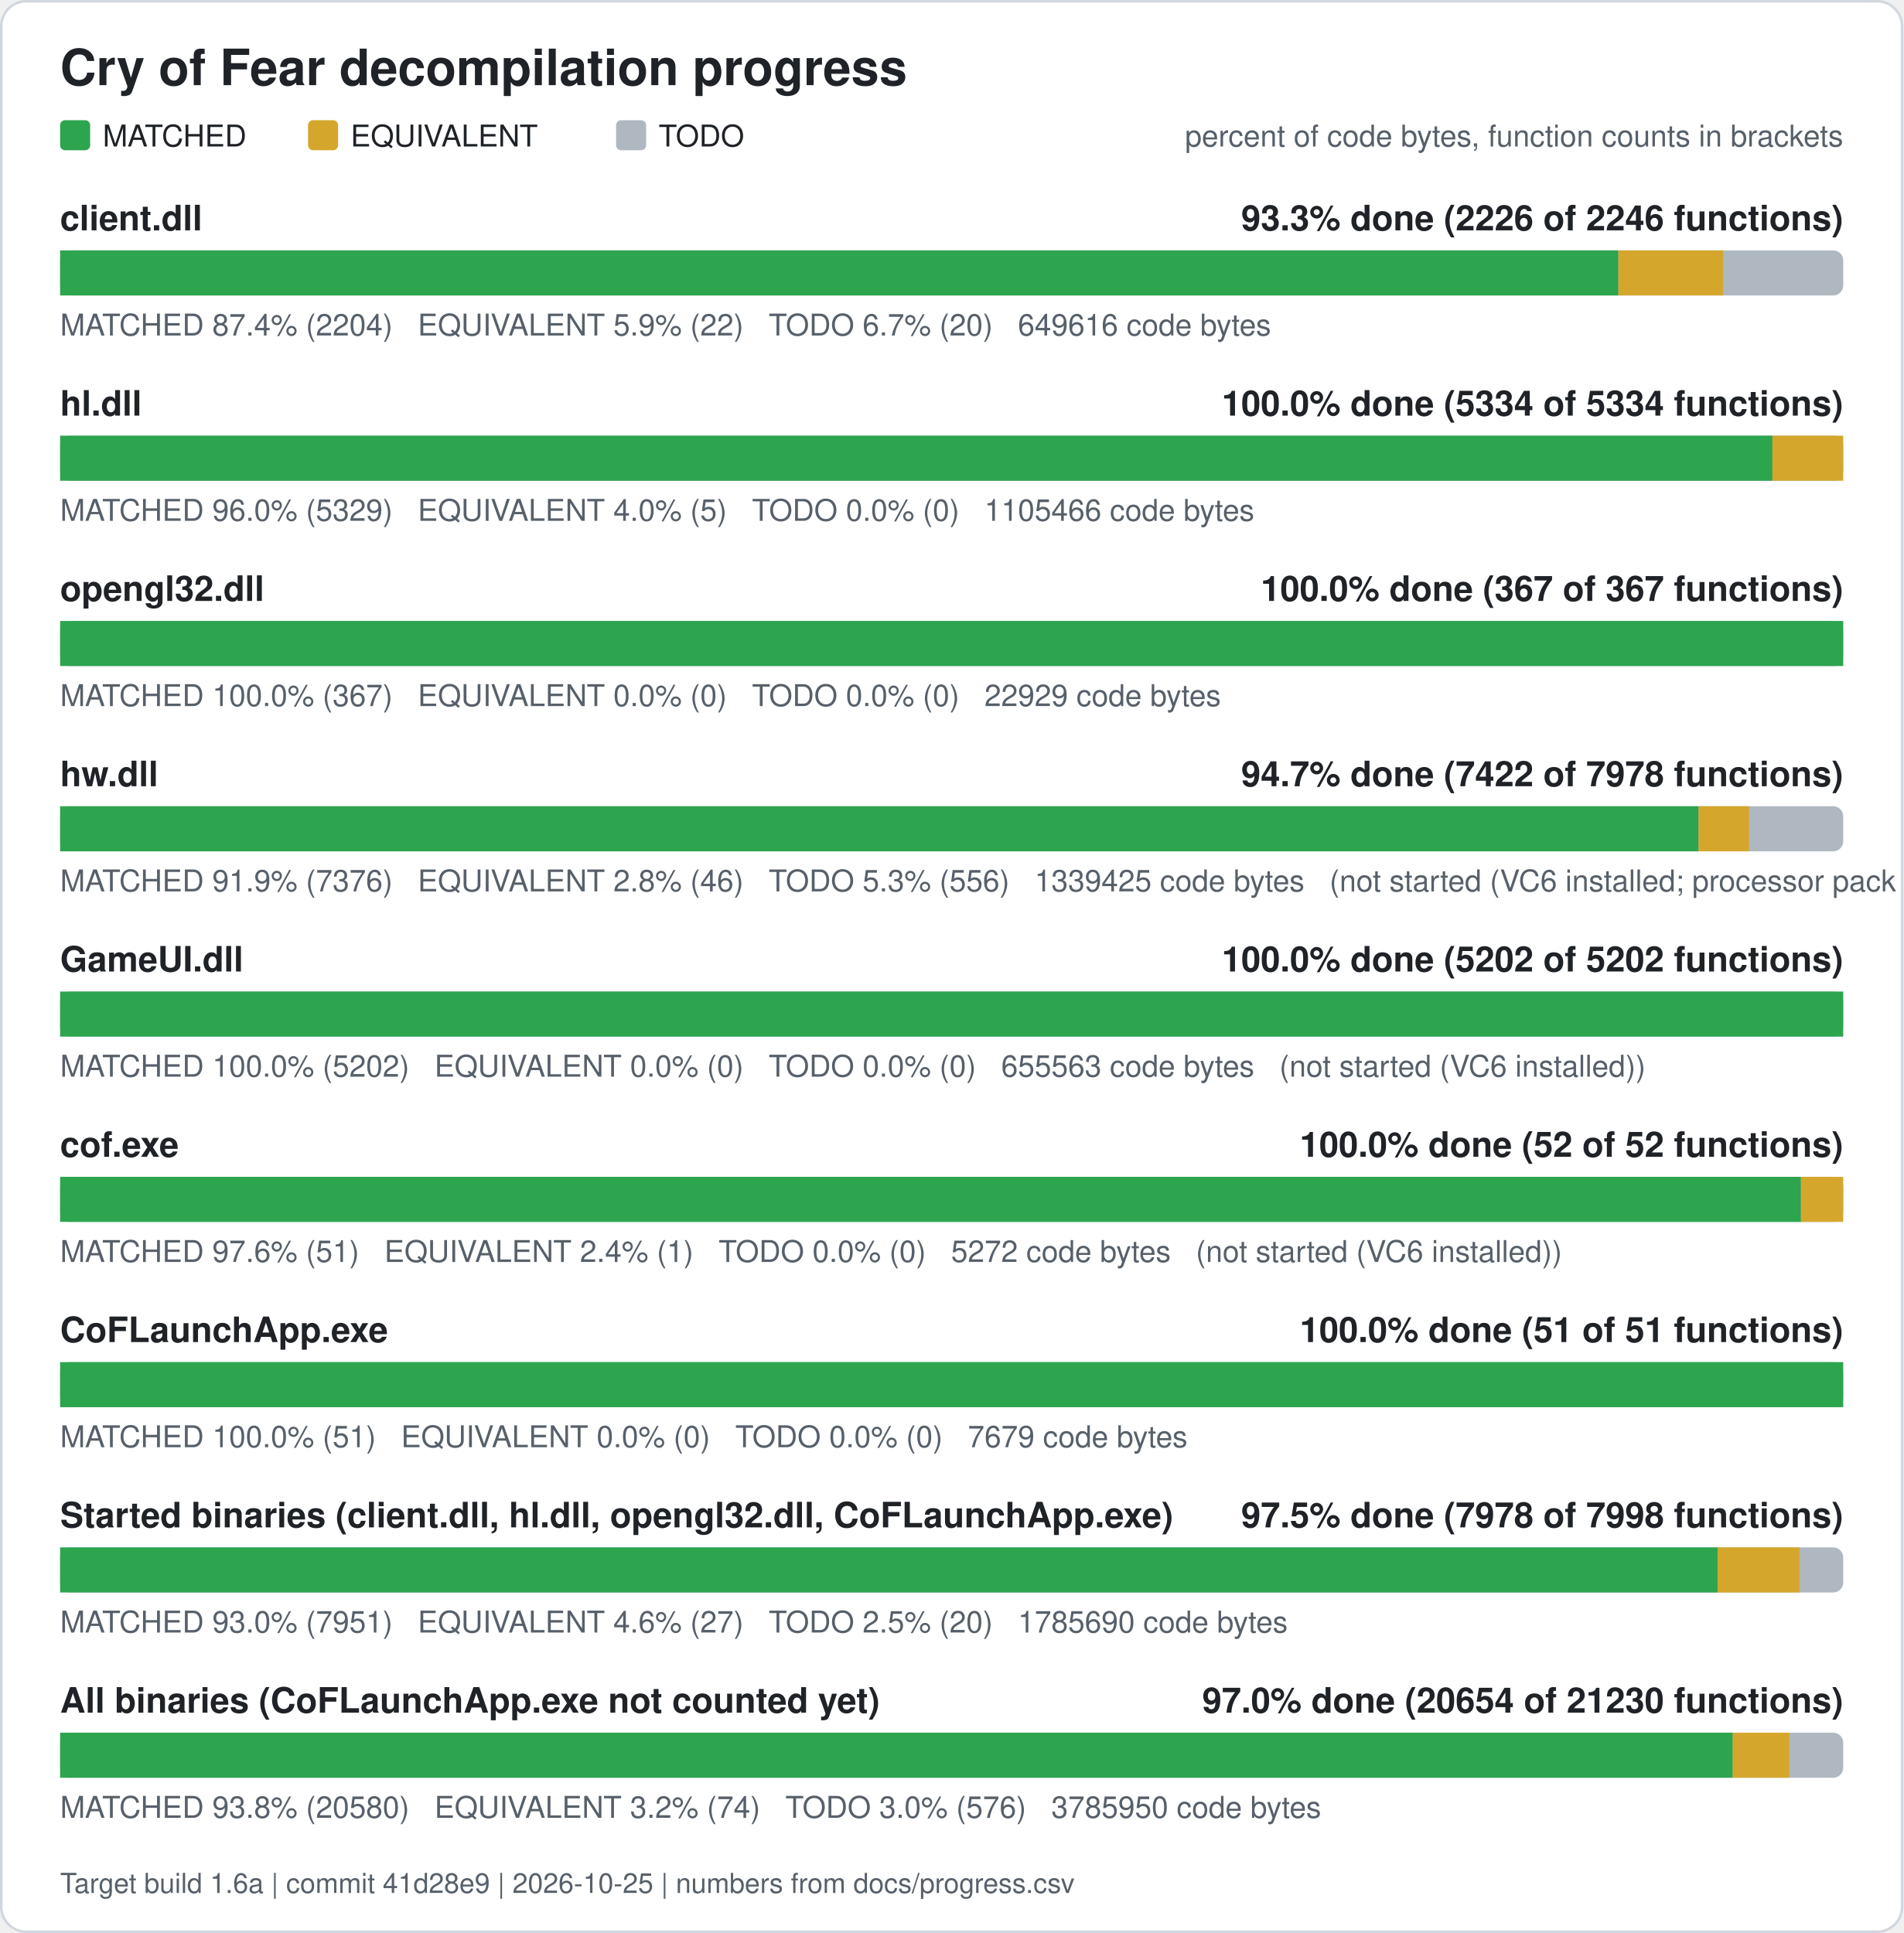
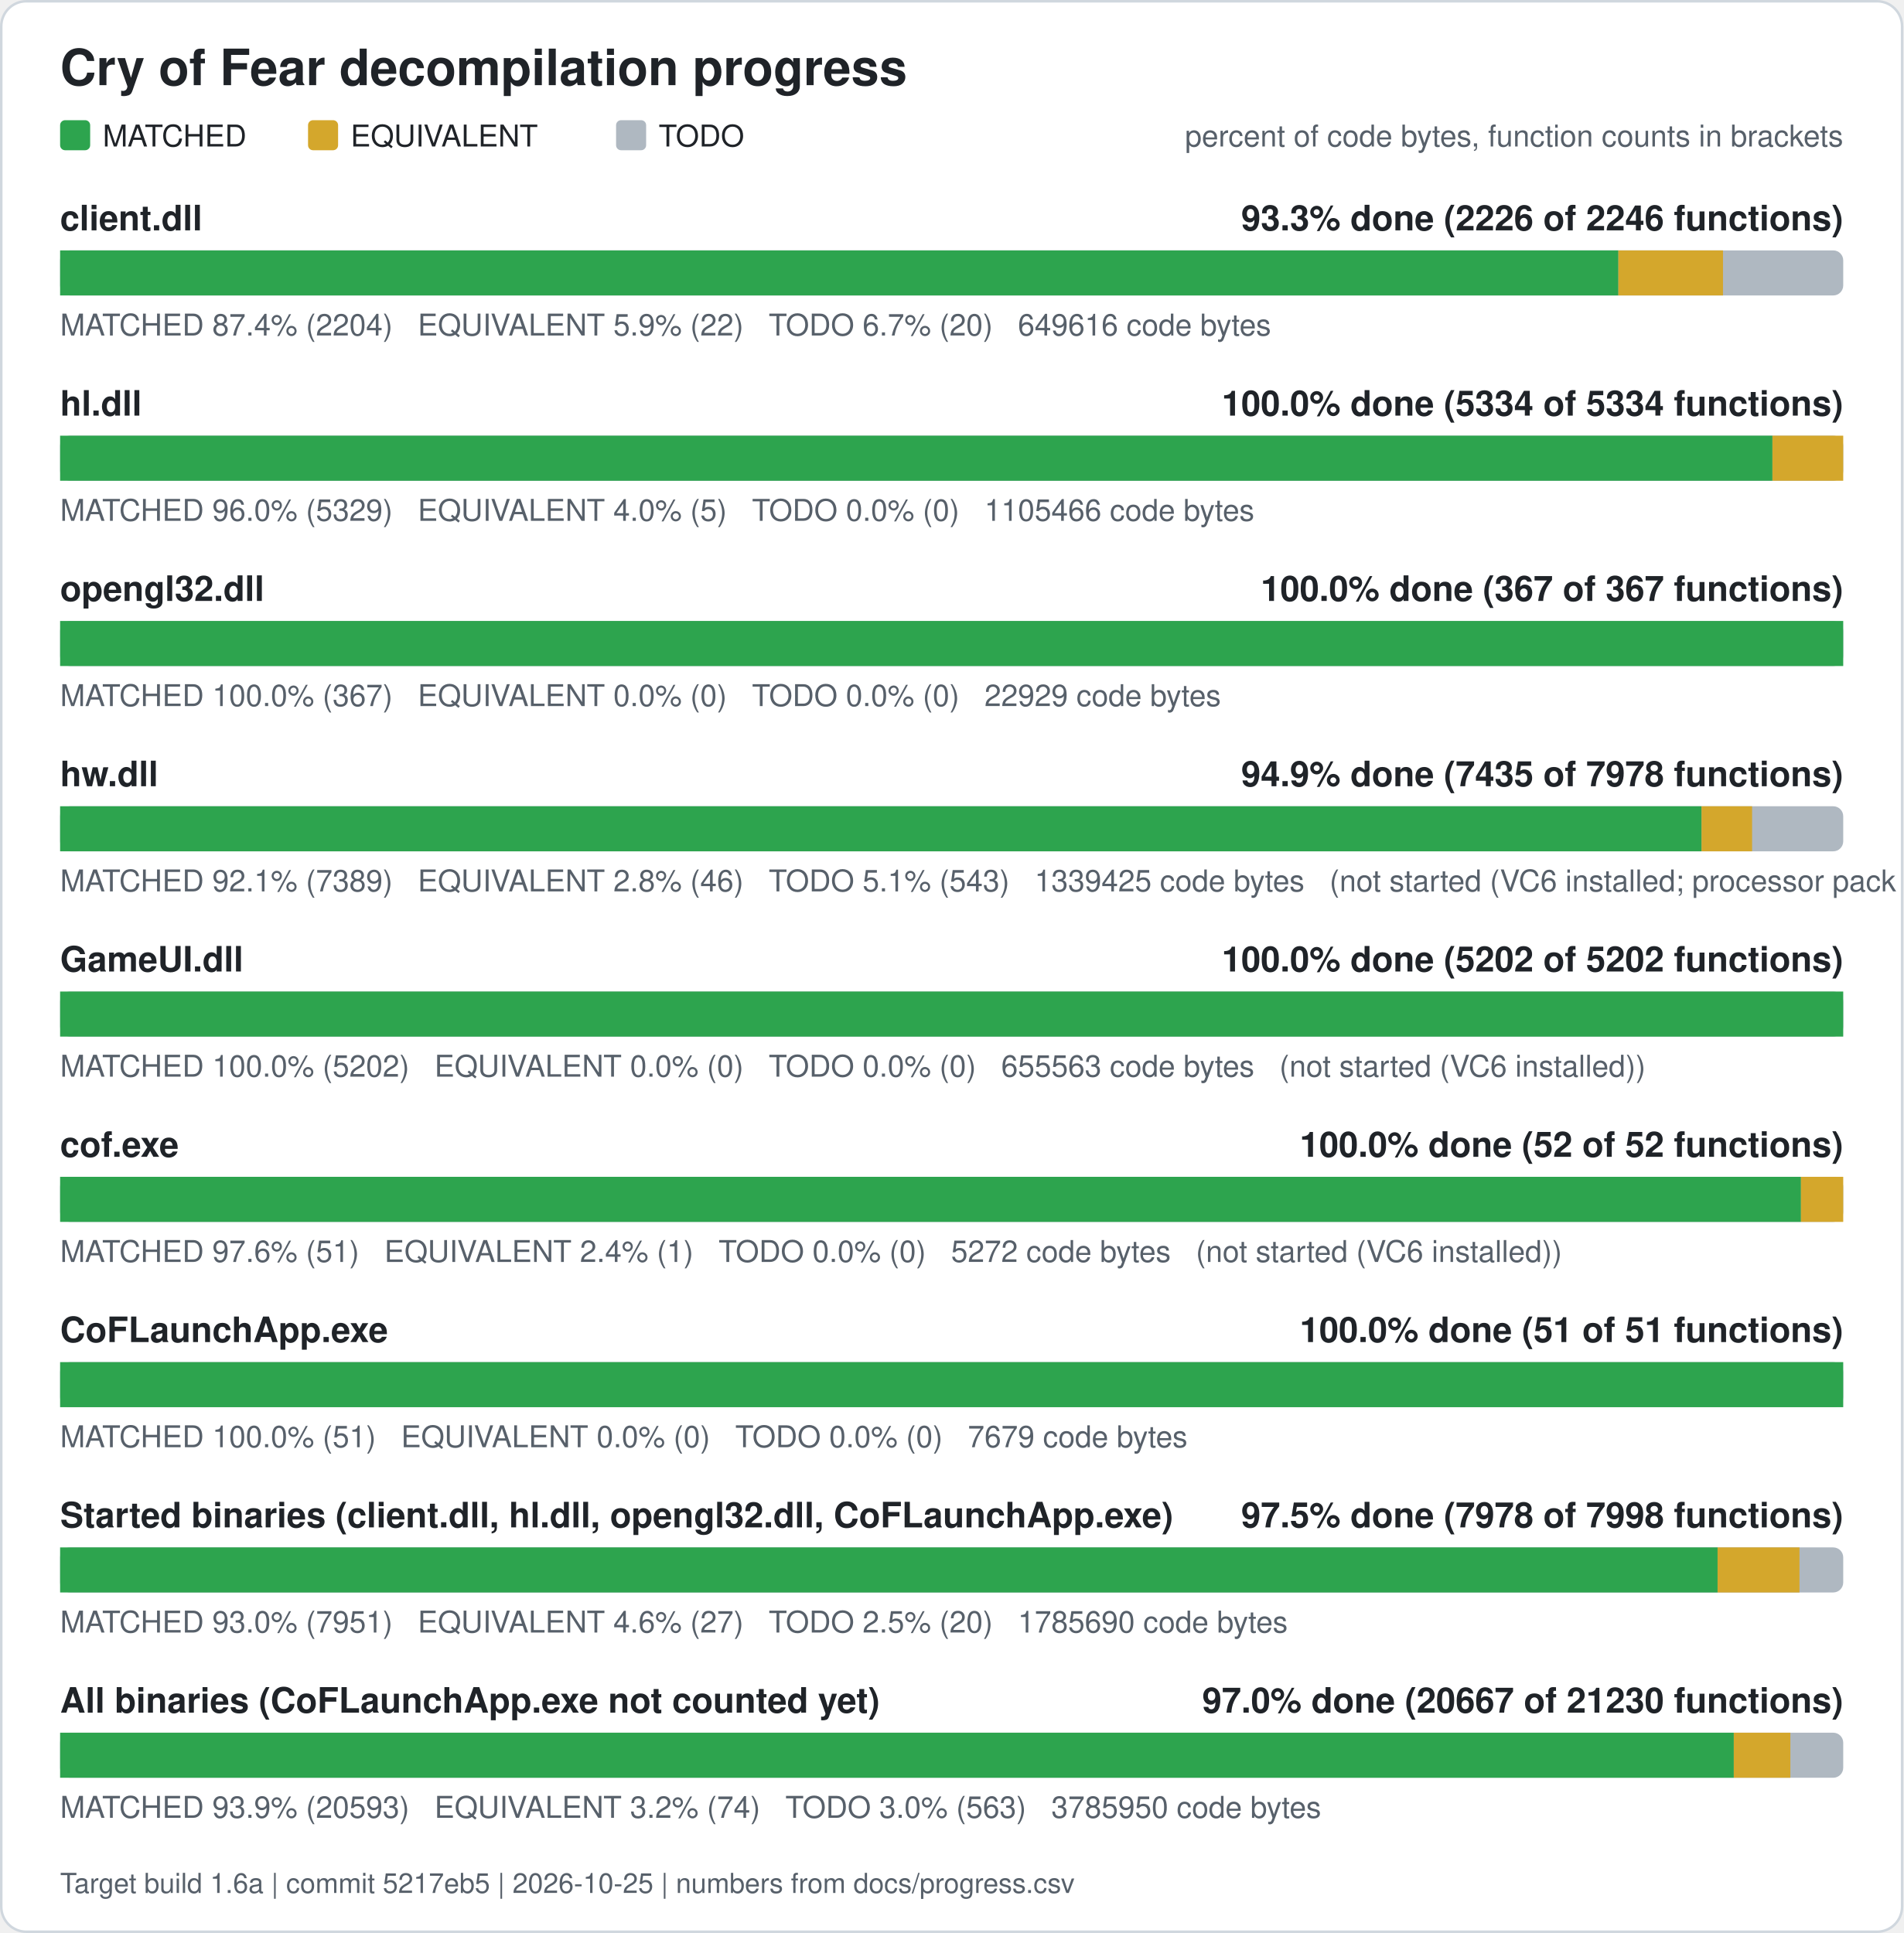
<svg xmlns="http://www.w3.org/2000/svg" width="760" height="772" viewBox="0 0 760 772" role="img" aria-label="Cry of Fear decompilation progress">
  <rect x="0.5" y="0.5" width="759" height="771" rx="10" fill="#ffffff" stroke="#d0d7de" />
  <text x="24" y="34" font-family="Segoe UI, Helvetica, Arial, sans-serif" font-size="20" font-weight="600" fill="#1f2328">Cry of Fear decompilation progress</text>
  <rect x="24" y="48" width="12" height="12" rx="2" fill="#2da44e" />
  <text x="41" y="58.5" font-family="Segoe UI, Helvetica, Arial, sans-serif" font-size="12" fill="#1f2328">MATCHED</text>
  <rect x="123" y="48" width="12" height="12" rx="2" fill="#d4a72c" />
  <text x="140" y="58.5" font-family="Segoe UI, Helvetica, Arial, sans-serif" font-size="12" fill="#1f2328">EQUIVALENT</text>
  <rect x="246" y="48" width="12" height="12" rx="2" fill="#afb8c1" />
  <text x="263" y="58.5" font-family="Segoe UI, Helvetica, Arial, sans-serif" font-size="12" fill="#1f2328">TODO</text>
  <text x="736" y="58.5" font-family="Segoe UI, Helvetica, Arial, sans-serif" font-size="12" fill="#57606a" text-anchor="end">percent of code bytes, function counts in brackets</text>
  <text x="24" y="92" font-family="Segoe UI, Helvetica, Arial, sans-serif" font-size="14" font-weight="600" fill="#1f2328">client.dll</text>
  <text x="736" y="92" font-family="Segoe UI, Helvetica, Arial, sans-serif" font-size="14" font-weight="600" fill="#1f2328" text-anchor="end">93.3% done (2226 of 2246 functions)</text>
  <rect x="24" y="100" width="712" height="18" rx="4" fill="#afb8c1" />
  <rect x="24.00" y="100" width="622.21" height="18" fill="#2da44e" />
  <rect x="646.21" y="100" width="41.78" height="18" fill="#d4a72c" />
  <text x="24" y="134" font-family="Segoe UI, Helvetica, Arial, sans-serif" font-size="12" fill="#57606a" xml:space="preserve">MATCHED 87.4% (2204)   EQUIVALENT 5.9% (22)   TODO 6.7% (20)   649616 code bytes</text>
  <text x="24" y="166" font-family="Segoe UI, Helvetica, Arial, sans-serif" font-size="14" font-weight="600" fill="#1f2328">hl.dll</text>
  <text x="736" y="166" font-family="Segoe UI, Helvetica, Arial, sans-serif" font-size="14" font-weight="600" fill="#1f2328" text-anchor="end">100.0% done (5334 of 5334 functions)</text>
  <rect x="24" y="174" width="712" height="18" rx="4" fill="#afb8c1" />
  <rect x="24.00" y="174" width="683.73" height="18" fill="#2da44e" />
  <rect x="707.73" y="174" width="28.27" height="18" fill="#d4a72c" />
  <text x="24" y="208" font-family="Segoe UI, Helvetica, Arial, sans-serif" font-size="12" fill="#57606a" xml:space="preserve">MATCHED 96.0% (5329)   EQUIVALENT 4.0% (5)   TODO 0.0% (0)   1105466 code bytes</text>
  <text x="24" y="240" font-family="Segoe UI, Helvetica, Arial, sans-serif" font-size="14" font-weight="600" fill="#1f2328">opengl32.dll</text>
  <text x="736" y="240" font-family="Segoe UI, Helvetica, Arial, sans-serif" font-size="14" font-weight="600" fill="#1f2328" text-anchor="end">100.0% done (367 of 367 functions)</text>
  <rect x="24" y="248" width="712" height="18" rx="4" fill="#afb8c1" />
  <rect x="24.00" y="248" width="712.00" height="18" fill="#2da44e" />
  <text x="24" y="282" font-family="Segoe UI, Helvetica, Arial, sans-serif" font-size="12" fill="#57606a" xml:space="preserve">MATCHED 100.0% (367)   EQUIVALENT 0.0% (0)   TODO 0.0% (0)   22929 code bytes</text>
  <text x="24" y="314" font-family="Segoe UI, Helvetica, Arial, sans-serif" font-size="14" font-weight="600" fill="#1f2328">hw.dll</text>
-   <text x="736" y="314" font-family="Segoe UI, Helvetica, Arial, sans-serif" font-size="14" font-weight="600" fill="#1f2328" text-anchor="end">94.7% done (7422 of 7978 functions)</text>
+   <text x="736" y="314" font-family="Segoe UI, Helvetica, Arial, sans-serif" font-size="14" font-weight="600" fill="#1f2328" text-anchor="end">94.9% done (7435 of 7978 functions)</text>
  <rect x="24" y="322" width="712" height="18" rx="4" fill="#afb8c1" />
-   <rect x="24.00" y="322" width="654.24" height="18" fill="#2da44e" />
-   <rect x="678.24" y="322" width="20.18" height="18" fill="#d4a72c" />
-   <text x="24" y="356" font-family="Segoe UI, Helvetica, Arial, sans-serif" font-size="12" fill="#57606a" xml:space="preserve">MATCHED 91.9% (7376)   EQUIVALENT 2.8% (46)   TODO 5.3% (556)   1339425 code bytes   (not started (VC6 installed; processor pack and VS 2005 objects need those compilers))</text>
+   <rect x="24.00" y="322" width="655.43" height="18" fill="#2da44e" />
+   <rect x="679.43" y="322" width="20.18" height="18" fill="#d4a72c" />
+   <text x="24" y="356" font-family="Segoe UI, Helvetica, Arial, sans-serif" font-size="12" fill="#57606a" xml:space="preserve">MATCHED 92.1% (7389)   EQUIVALENT 2.8% (46)   TODO 5.1% (543)   1339425 code bytes   (not started (VC6 installed; processor pack and VS 2005 objects need those compilers))</text>
  <text x="24" y="388" font-family="Segoe UI, Helvetica, Arial, sans-serif" font-size="14" font-weight="600" fill="#1f2328">GameUI.dll</text>
  <text x="736" y="388" font-family="Segoe UI, Helvetica, Arial, sans-serif" font-size="14" font-weight="600" fill="#1f2328" text-anchor="end">100.0% done (5202 of 5202 functions)</text>
  <rect x="24" y="396" width="712" height="18" rx="4" fill="#afb8c1" />
  <rect x="24.00" y="396" width="712.00" height="18" fill="#2da44e" />
  <text x="24" y="430" font-family="Segoe UI, Helvetica, Arial, sans-serif" font-size="12" fill="#57606a" xml:space="preserve">MATCHED 100.0% (5202)   EQUIVALENT 0.0% (0)   TODO 0.0% (0)   655563 code bytes   (not started (VC6 installed))</text>
  <text x="24" y="462" font-family="Segoe UI, Helvetica, Arial, sans-serif" font-size="14" font-weight="600" fill="#1f2328">cof.exe</text>
  <text x="736" y="462" font-family="Segoe UI, Helvetica, Arial, sans-serif" font-size="14" font-weight="600" fill="#1f2328" text-anchor="end">100.0% done (52 of 52 functions)</text>
  <rect x="24" y="470" width="712" height="18" rx="4" fill="#afb8c1" />
  <rect x="24.00" y="470" width="695.12" height="18" fill="#2da44e" />
  <rect x="719.12" y="470" width="16.88" height="18" fill="#d4a72c" />
  <text x="24" y="504" font-family="Segoe UI, Helvetica, Arial, sans-serif" font-size="12" fill="#57606a" xml:space="preserve">MATCHED 97.6% (51)   EQUIVALENT 2.4% (1)   TODO 0.0% (0)   5272 code bytes   (not started (VC6 installed))</text>
  <text x="24" y="536" font-family="Segoe UI, Helvetica, Arial, sans-serif" font-size="14" font-weight="600" fill="#1f2328">CoFLaunchApp.exe</text>
  <text x="736" y="536" font-family="Segoe UI, Helvetica, Arial, sans-serif" font-size="14" font-weight="600" fill="#1f2328" text-anchor="end">100.0% done (51 of 51 functions)</text>
  <rect x="24" y="544" width="712" height="18" rx="4" fill="#afb8c1" />
  <rect x="24.00" y="544" width="712.00" height="18" fill="#2da44e" />
  <text x="24" y="578" font-family="Segoe UI, Helvetica, Arial, sans-serif" font-size="12" fill="#57606a" xml:space="preserve">MATCHED 100.0% (51)   EQUIVALENT 0.0% (0)   TODO 0.0% (0)   7679 code bytes</text>
  <text x="24" y="610" font-family="Segoe UI, Helvetica, Arial, sans-serif" font-size="14" font-weight="600" fill="#1f2328">Started binaries (client.dll, hl.dll, opengl32.dll, CoFLaunchApp.exe)</text>
  <text x="736" y="610" font-family="Segoe UI, Helvetica, Arial, sans-serif" font-size="14" font-weight="600" fill="#1f2328" text-anchor="end">97.5% done (7978 of 7998 functions)</text>
  <rect x="24" y="618" width="712" height="18" rx="4" fill="#afb8c1" />
  <rect x="24.00" y="618" width="661.83" height="18" fill="#2da44e" />
  <rect x="685.83" y="618" width="32.70" height="18" fill="#d4a72c" />
  <text x="24" y="652" font-family="Segoe UI, Helvetica, Arial, sans-serif" font-size="12" fill="#57606a" xml:space="preserve">MATCHED 93.0% (7951)   EQUIVALENT 4.6% (27)   TODO 2.5% (20)   1785690 code bytes</text>
  <text x="24" y="684" font-family="Segoe UI, Helvetica, Arial, sans-serif" font-size="14" font-weight="600" fill="#1f2328">All binaries (CoFLaunchApp.exe not counted yet)</text>
-   <text x="736" y="684" font-family="Segoe UI, Helvetica, Arial, sans-serif" font-size="14" font-weight="600" fill="#1f2328" text-anchor="end">97.0% done (20654 of 21230 functions)</text>
+   <text x="736" y="684" font-family="Segoe UI, Helvetica, Arial, sans-serif" font-size="14" font-weight="600" fill="#1f2328" text-anchor="end">97.0% done (20667 of 21230 functions)</text>
  <rect x="24" y="692" width="712" height="18" rx="4" fill="#afb8c1" />
-   <rect x="24.00" y="692" width="667.88" height="18" fill="#2da44e" />
-   <rect x="691.88" y="692" width="22.59" height="18" fill="#d4a72c" />
-   <text x="24" y="726" font-family="Segoe UI, Helvetica, Arial, sans-serif" font-size="12" fill="#57606a" xml:space="preserve">MATCHED 93.8% (20580)   EQUIVALENT 3.2% (74)   TODO 3.0% (576)   3785950 code bytes</text>
-   <text x="24" y="756" font-family="Segoe UI, Helvetica, Arial, sans-serif" font-size="11" fill="#57606a">Target build 1.6a | commit 41d28e9 | 2026-10-25 | numbers from docs/progress.csv</text>
+   <rect x="24.00" y="692" width="668.30" height="18" fill="#2da44e" />
+   <rect x="692.30" y="692" width="22.59" height="18" fill="#d4a72c" />
+   <text x="24" y="726" font-family="Segoe UI, Helvetica, Arial, sans-serif" font-size="12" fill="#57606a" xml:space="preserve">MATCHED 93.9% (20593)   EQUIVALENT 3.2% (74)   TODO 3.0% (563)   3785950 code bytes</text>
+   <text x="24" y="756" font-family="Segoe UI, Helvetica, Arial, sans-serif" font-size="11" fill="#57606a">Target build 1.6a | commit 5217eb5 | 2026-10-25 | numbers from docs/progress.csv</text>
</svg>
